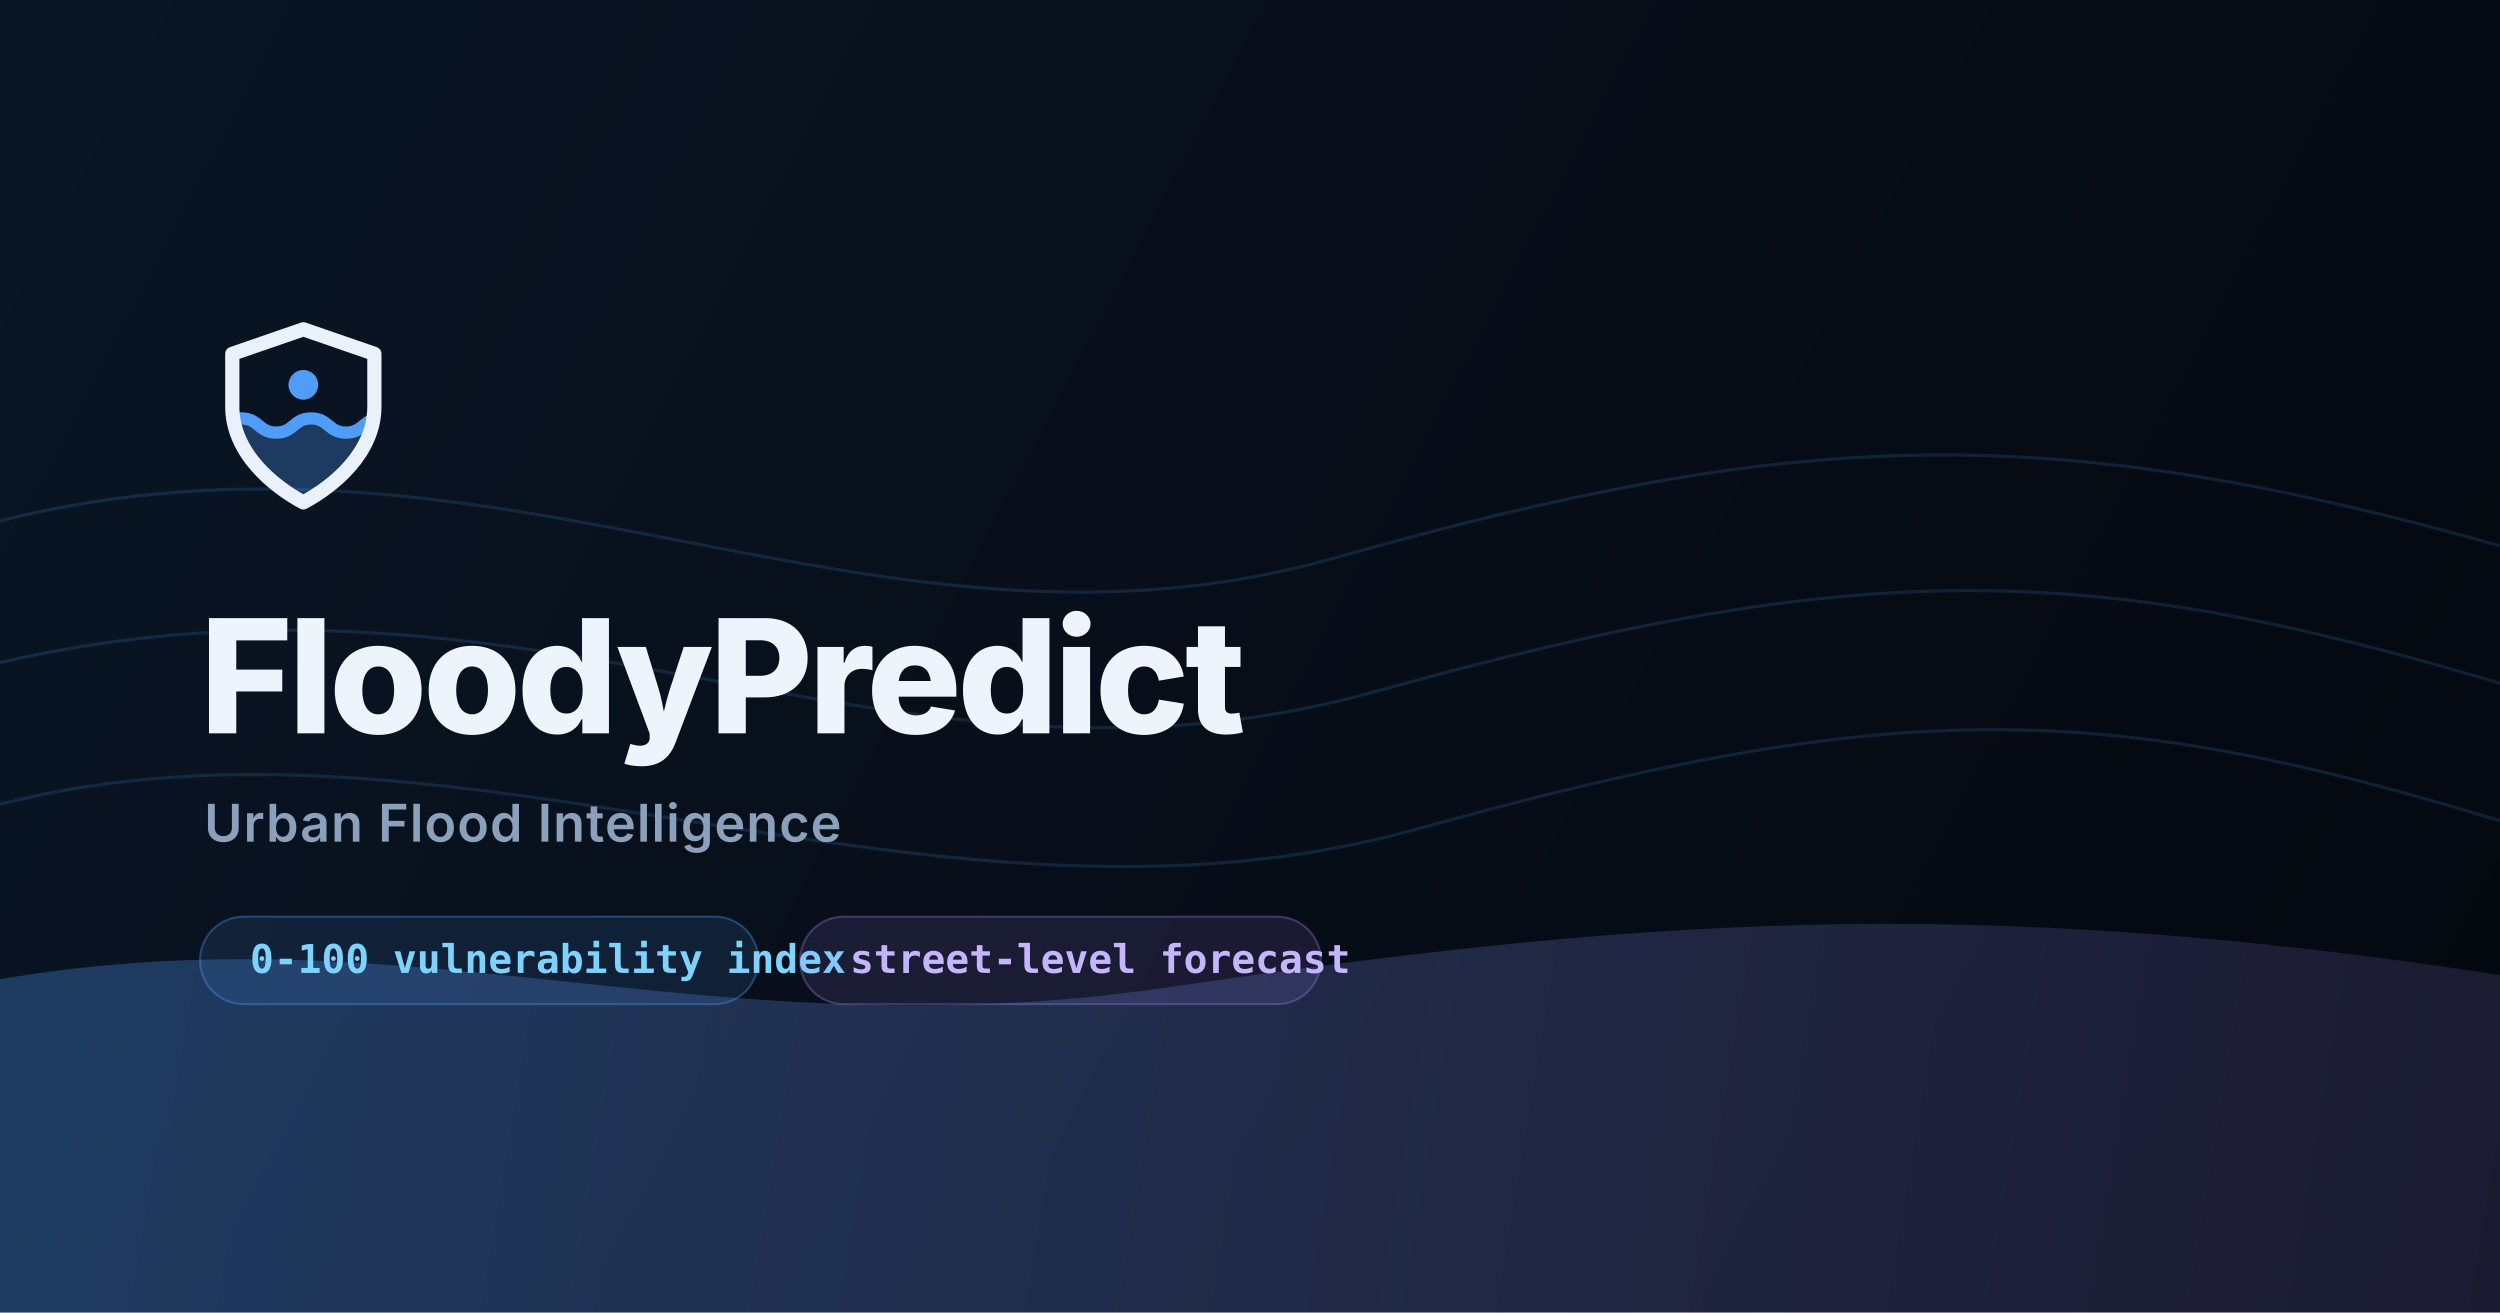
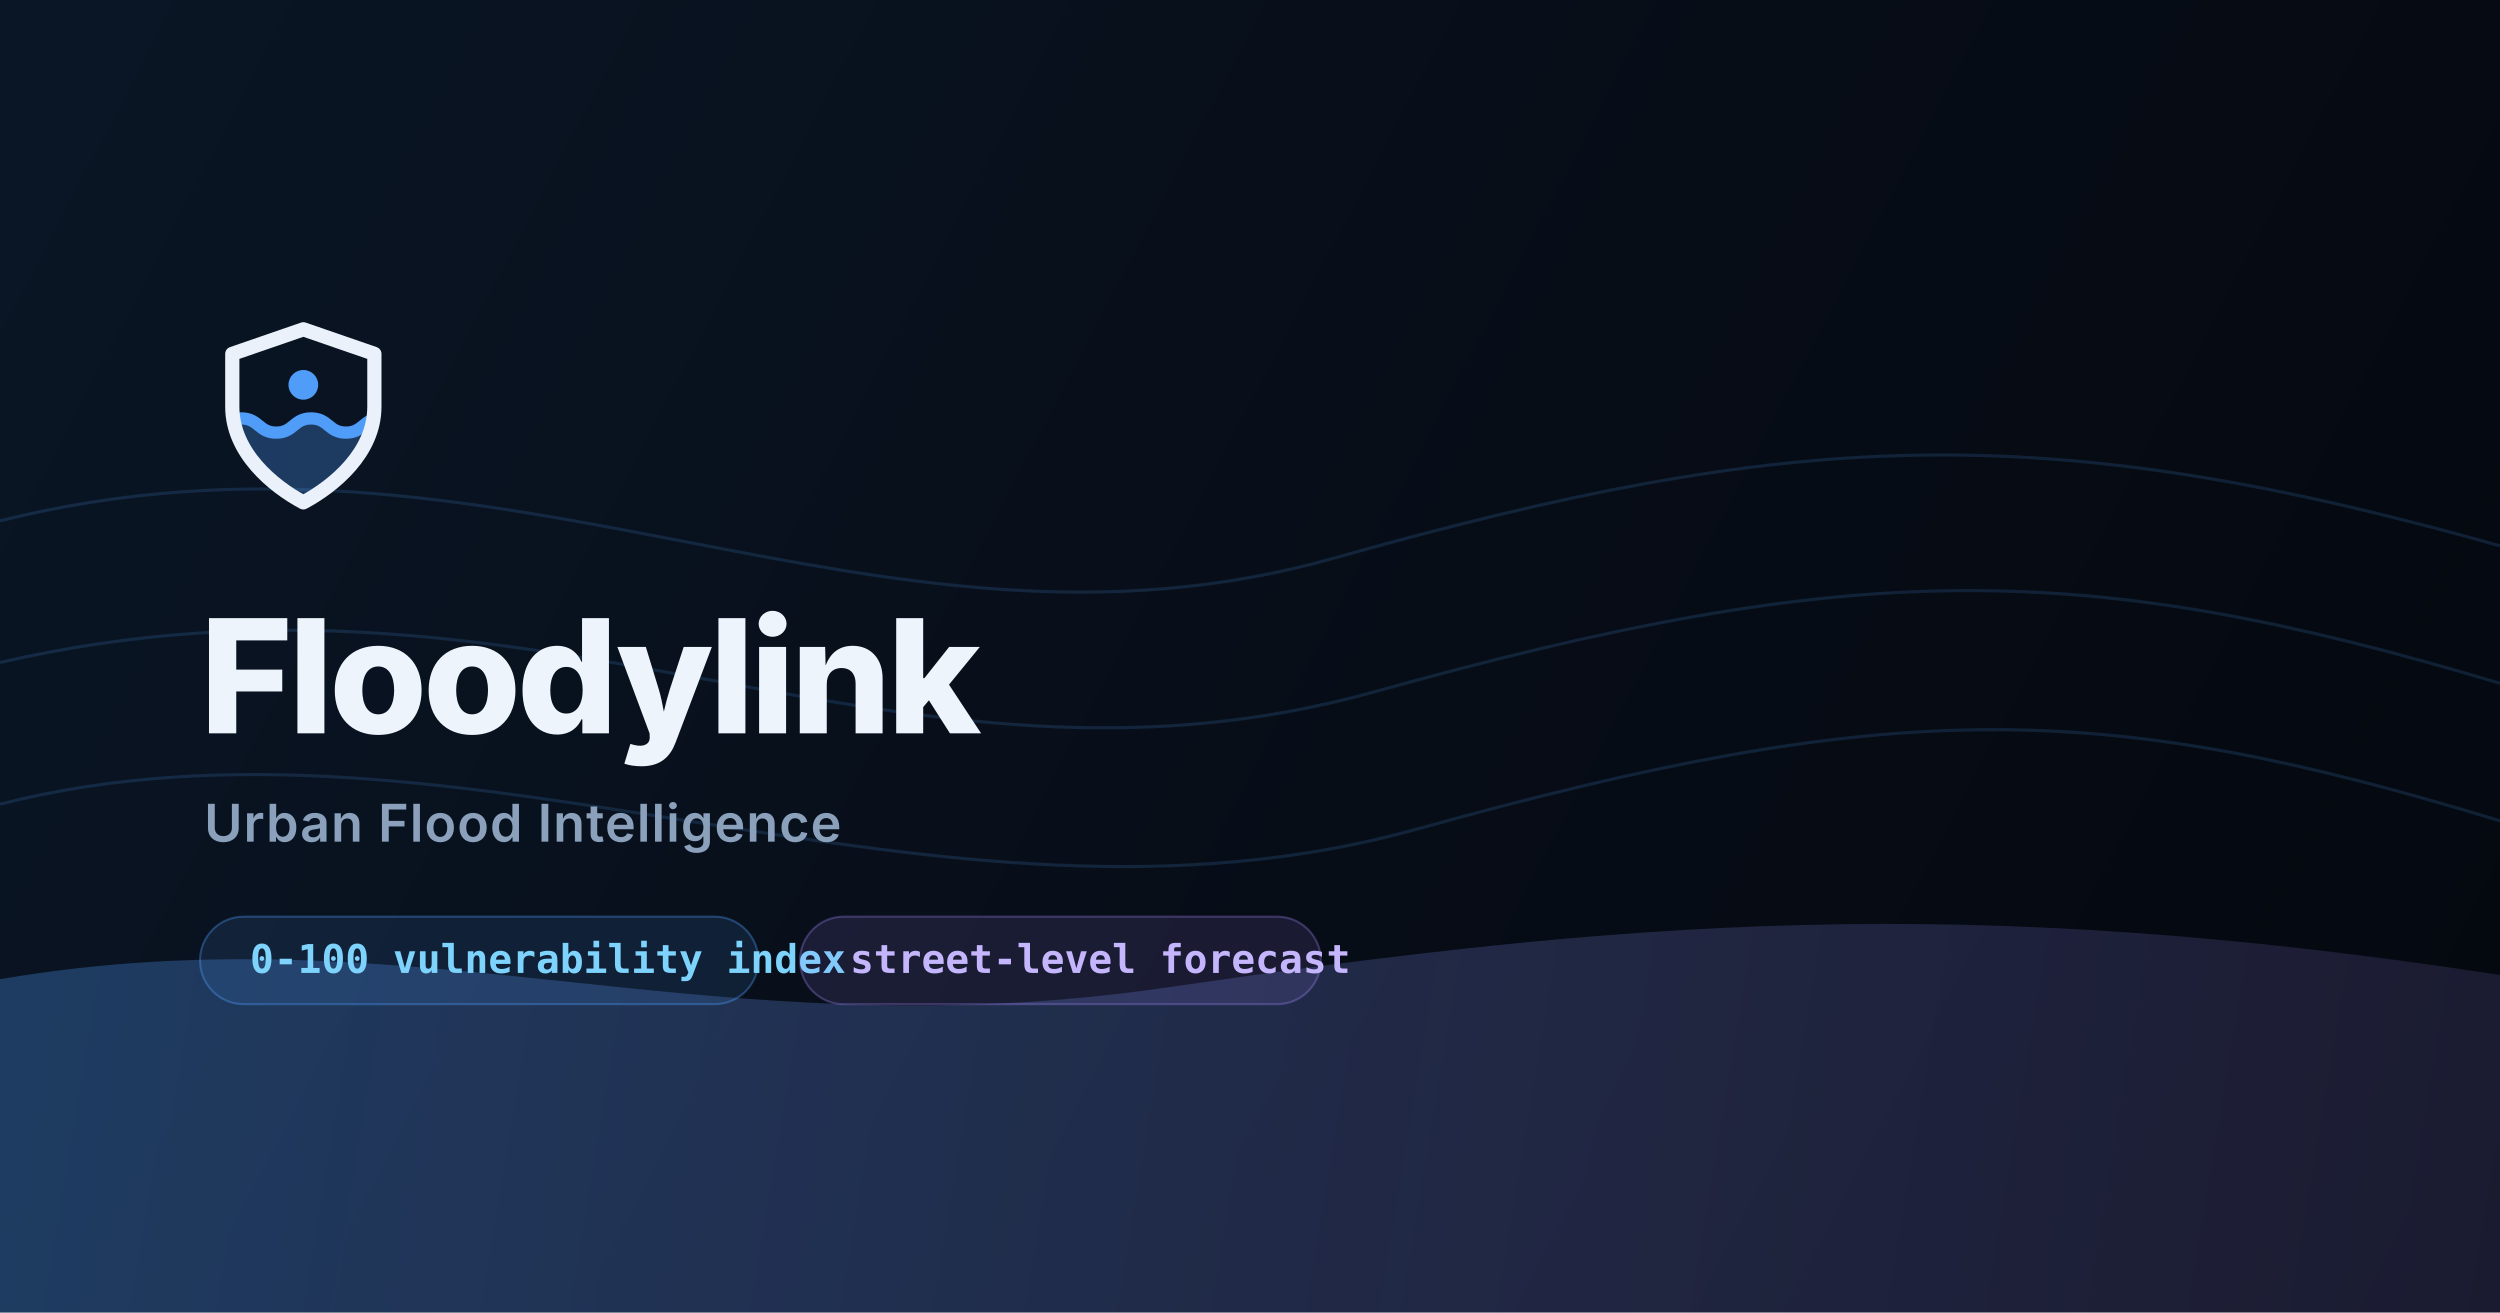
- <svg xmlns="http://www.w3.org/2000/svg" width="1200" height="630" viewBox="0 0 1200 630" fill="none" role="img" aria-label="FloodyPredict - Urban Flood Intelligence">
+ <svg xmlns="http://www.w3.org/2000/svg" width="1200" height="630" viewBox="0 0 1200 630" fill="none" role="img" aria-label="Floodylink - Urban Flood Intelligence">
  <defs>
    <linearGradient id="sky" x1="0" y1="0" x2="1200" y2="630" gradientUnits="userSpaceOnUse">
      <stop offset="0%" stop-color="#0a1626" />
      <stop offset="55%" stop-color="#070d17" />
      <stop offset="100%" stop-color="#04080f" />
    </linearGradient>
    <linearGradient id="water" x1="0" y1="430" x2="1200" y2="630" gradientUnits="userSpaceOnUse">
      <stop offset="0%" stop-color="#4f9cf9" stop-opacity="0.30" />
      <stop offset="100%" stop-color="#a78bfa" stop-opacity="0.14" />
    </linearGradient>
  </defs>
  <rect width="1200" height="630" fill="url(#sky)" />
  <g stroke="#4f9cf9" stroke-opacity="0.16" fill="none" stroke-width="1.5">
    <path d="M0 250 C 240 190, 420 330, 640 268 S 980 200, 1200 262" />
    <path d="M0 318 C 260 258, 430 396, 660 332 S 1000 268, 1200 328" />
    <path d="M0 386 C 220 330, 450 462, 680 398 S 1010 336, 1200 394" />
  </g>
  <path d="M0 470 C 200 436, 340 506, 560 474 S 940 428, 1200 468 L1200 630 L0 630 Z" fill="url(#water)" />
  <g transform="translate(96,150) scale(3.1)" fill="none">
    <clipPath id="sh">
      <path d="M16 2.6 27 6.4v8.2c0 7.1-6.3 12.3-11 14.8-4.7-2.5-11-7.7-11-14.8V6.4z" />
    </clipPath>
    <g clip-path="url(#sh)">
      <path d="M1 18.6c2.7 0 2.7-2.2 5.4-2.2s2.7 2.2 5.4 2.2 2.7-2.2 5.4-2.2 2.7 2.2 5.4 2.2 2.7-2.2 5.4-2.2V32H1z" fill="#4f9cf9" fill-opacity="0.3" />
      <path d="M1 18.6c2.7 0 2.7-2.2 5.4-2.2s2.7 2.2 5.4 2.2 2.7-2.2 5.4-2.2 2.7 2.2 5.4 2.2 2.7-2.2 5.4-2.2" stroke="#4f9cf9" stroke-width="1.9" stroke-linecap="round" />
    </g>
    <path d="M16 2.6 27 6.4v8.2c0 7.1-6.3 12.3-11 14.8-4.7-2.5-11-7.7-11-14.8V6.4z" stroke="#eaf1fa" stroke-width="2.2" stroke-linejoin="round" />
    <circle cx="16" cy="11.2" r="2.3" fill="#4f9cf9" />
  </g>
-   <text x="96" y="352" font-family="Plus Jakarta Sans, Inter, sans-serif" font-size="76" font-weight="800" fill="#eef4fb" letter-spacing="-2">FloodyPredict</text>
+   <text x="96" y="352" font-family="Plus Jakarta Sans, Inter, sans-serif" font-size="76" font-weight="800" fill="#eef4fb" letter-spacing="-2">Floodylink</text>
  <text x="98" y="404" font-family="Inter, sans-serif" font-size="25" font-weight="600" fill="#8aa0bb" letter-spacing="0.5">Urban Flood Intelligence</text>
  <g font-family="JetBrains Mono, monospace" font-size="19" font-weight="600">
    <rect x="96" y="440" width="268" height="42" rx="21" fill="#4f9cf9" fill-opacity="0.12" stroke="#4f9cf9" stroke-opacity="0.35" />
    <text x="120" y="467" fill="#7dd3fc">0-100 vulnerability index</text>
    <rect x="384" y="440" width="250" height="42" rx="21" fill="#a78bfa" fill-opacity="0.12" stroke="#a78bfa" stroke-opacity="0.3" />
    <text x="408" y="467" fill="#c4b5fd">street-level forecast</text>
  </g>
</svg>
